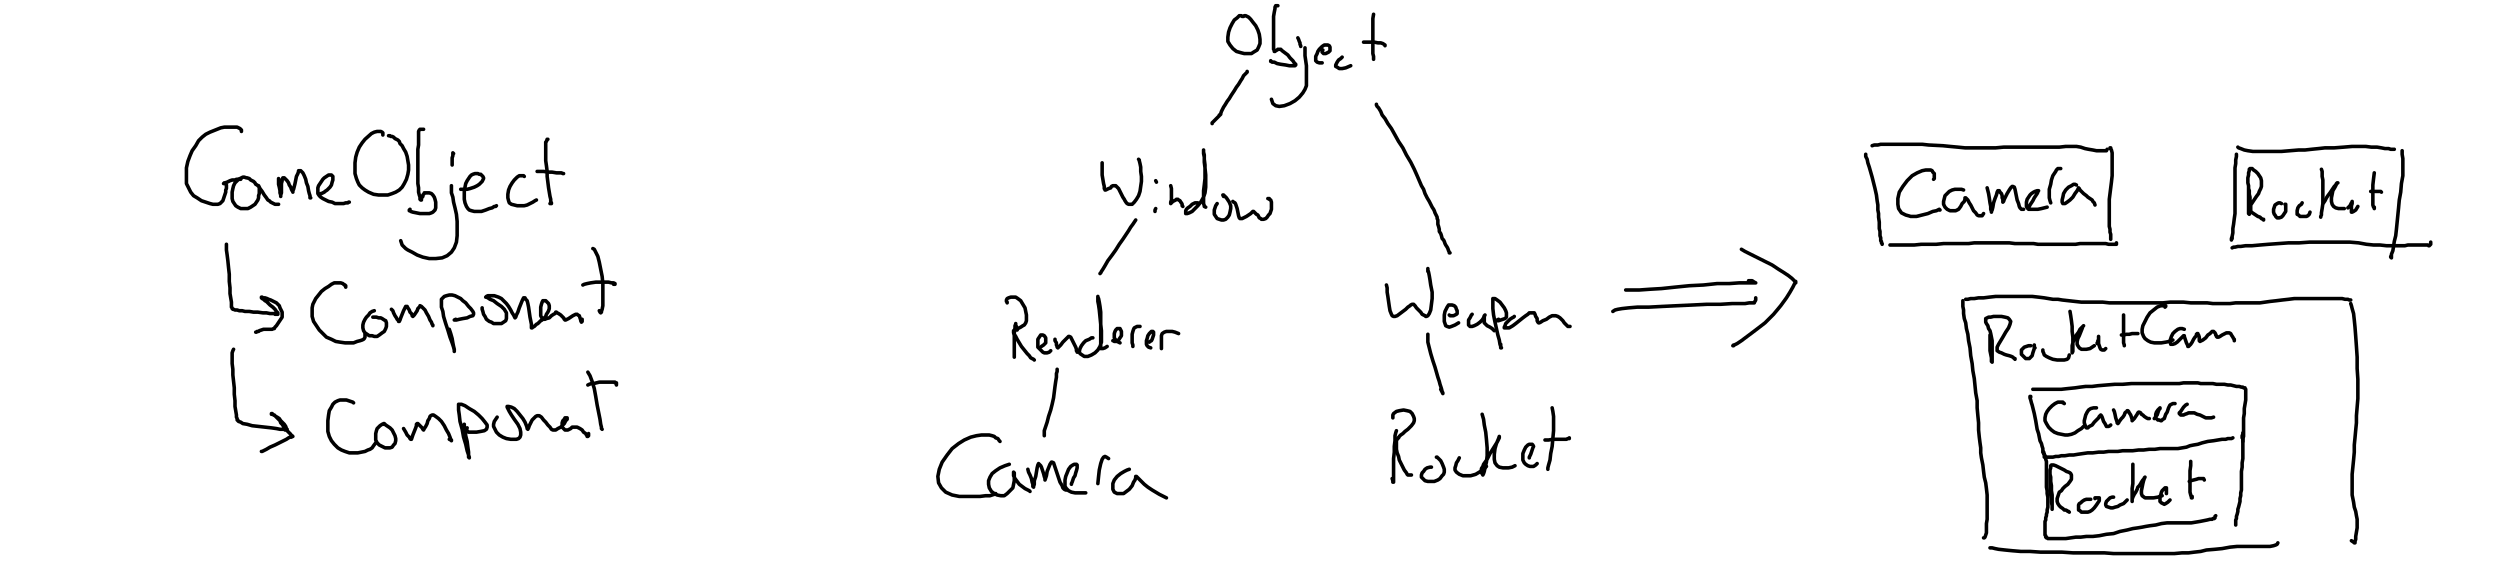
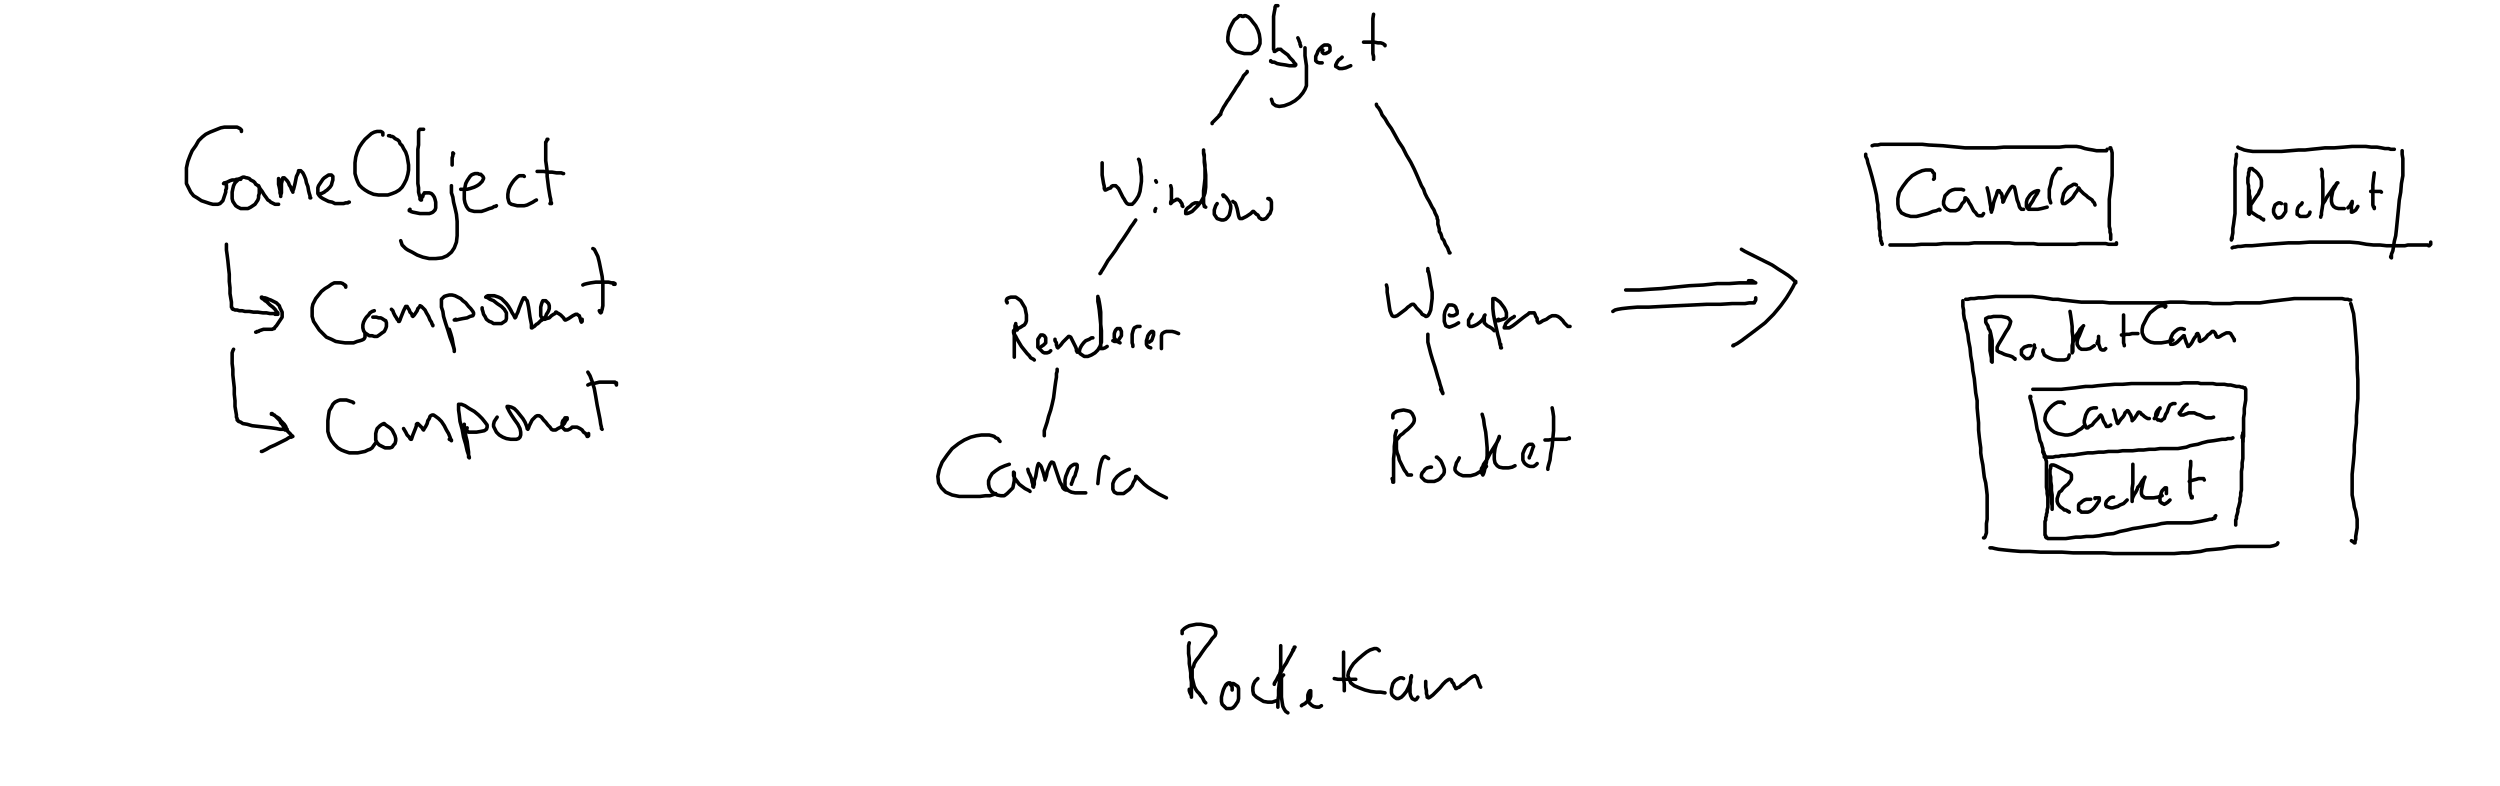
- <svg xmlns="http://www.w3.org/2000/svg" height="800" width="3500">
+ <svg xmlns="http://www.w3.org/2000/svg" height="1100" width="3500">
  <style> polyline {fill:none; stroke:black; stroke-width:5; stroke-linecap:round; stroke-linejoin:round; }</style>
  <g>
    <polyline points="338 184 338 183 338 183 338 183 338 182 337 181 337 181 336 180 334 179 332 178 329 178 326 178 324 178 321 178 317 178 314 178 309 179 304 181 299 183 294 185 288 188 283 192 278 197 274 204 269 211 266 218 263 226 261 235 261 243 261 250 261 257 264 263 267 269 271 274 276 277 282 281 288 283 294 285 298 286 302 286 305 286 308 285 310 283 312 281 313 278 314 275 315 272 316 269 316 266 317 264 317 263 317 261 317 261 317 260 317 259 316 258 315 257 314 257 314 257 314 257 314 257 314 257 314 257 314 257 313 257 313 257 313 257 314 256 315 256 318 255 322 253 325 252 329 252 331 251 334 251 335 251 336 251 337 251 337 251 337 251 337 251 337 251" />
    <polyline points="362 261 361 260 360 259 358 258 357 256 355 254 353 253 351 252 349 250 346 249 345 249 342 248 340 248 338 249 334 251 332 253 329 256 327 260 326 264 325 269 325 273 325 278 326 282 328 285 330 288 333 290 337 292 339 292 342 292 345 292 347 292 351 290 354 288 357 286 359 283 361 280 362 277 362 274 363 271 363 268 363 266 363 264 363 263 363 262 362 261 362 260 362 260 362 260 364 264 367 268 370 273 373 277 375 280 377 281 379 283 381 284 383 285 385 286 387 286 388 286 390 286" />
    <polyline points="390 250 390 253 390 258 391 262 392 267 392 270 393 273 393 274 393 275 393 275 393 273 394 270 394 266 394 262 394 257 395 253 395 251 396 249 396 249 396 249 396 249 398 249 399 250 402 253 404 256 405 259 407 262 408 265 409 267 410 268 410 269 410 269 410 267 411 265 412 261 413 257 414 252 415 247 417 243 418 240 418 239 419 239 420 239 421 239 422 240 424 242 426 246 428 251 429 256 431 261 432 267 433 271 434 274 434 275 434 277 435 277" />
    <polyline points="449 271 450 271 452 270 454 269 455 268 458 266 460 264 462 262 464 259 465 255 466 252 466 250 466 248 466 247 465 246 464 245 462 245 460 245 457 247 454 249 452 251 450 254 448 257 446 260 445 263 445 266 445 268 445 270 445 271 447 274 449 276 452 278 456 280 460 282 465 283 469 285 473 285 477 285 481 285 484 284 487 284 488 283 489 283 489 283 489 283" />
    <polyline points="536 189 536 189 536 188 536 187 536 186 535 185 533 184 531 184 528 184 524 185 520 187 511 195 507 200 503 206 500 213 498 220 497 228 497 235 497 243 499 250 501 255 503 259 507 263 511 266 516 269 523 272 530 273 537 273 543 273 549 271 554 269 559 266 563 262 566 257 569 251 571 244 572 238 572 231 571 225 570 219 568 213 565 208 563 204 560 201 559 198 557 196 555 195 553 194 551 192 549 191 547 191 546 190 545 190 545 190 545 190 544 190 544 190" />
    <polyline points="593 181 592 181 591 181 590 181 589 181 588 181 587 182 586 184 586 186 586 189 586 193 586 197 586 203 585 209 585 216 585 224 585 233 585 241 585 249 585 257 586 263 586 269 587 273 588 276 588 279 589 280 589 280 589 280 589 280 589 280 589 280 590 280 590 278 591 276 592 275 592 273 593 272 594 271 594 270 595 270 597 270 599 270 601 270 604 271 606 273 608 276 609 279 610 283 610 287 610 291 609 294 606 297 604 298 601 299 597 299 593 299 588 299 583 298 578 297 575 296 574 295 573 295 573 295 573 294 574 293" />
    <polyline points="632 260 632 262 632 266 632 270 634 276 635 283 637 291 639 300 640 310 640 320 640 330 639 339 636 347 632 353 626 358 619 361 610 362 601 362 592 360 584 357 577 353 571 350 568 348 565 345 563 343 562 340 561 337" />
    <polyline points="635 215 634 214 634 214 634 214 634 216 634 218 633 221 633 224 633 227 633 229 633 230 633 231 633 231" />
    <polyline points="645 265 647 265 649 265 651 265 654 265 658 264 661 263 664 262 668 260 671 258 673 256 675 254 676 252 677 250 677 249 676 247 675 246 673 244 671 244 669 243 667 243 665 243 662 244 660 245 658 247 656 250 654 253 652 257 651 262 650 268 650 274 650 279 651 284 653 289 655 292 657 294 660 295 664 296 669 296 674 296 680 294 685 292 689 291 692 289 694 289 695 288" />
    <polyline points="734 247 733 246 732 246 729 246 727 246 724 248 720 252 717 256 714 261 712 266 711 272 711 277 712 281 713 284 716 286 720 287 724 288 729 288 734 288 738 287 742 285 746 283 749 281 751 280" />
    <polyline points="767 195 766 195 765 198 764 199 764 203 764 206 764 211 764 217 764 225 765 232 766 240 766 247 767 255 768 263 769 269 770 275 771 279 771 282 772 284 772 285 772 285 772 285 772 285 770 285" />
    <polyline points="752 240 756 240 761 240 768 241 773 241 779 242 783 242 786 242 788 243 789 243 789 243 789 243" />
    <polyline points="317 343 317 343 317 342 317 342 317 342 317 342 317 342 317 343 317 346 317 350 318 357 319 365 320 375 321 384 321 394 322 403 322 411 323 417 324 423 324 427 324 430 325 431 325 432 325 432 325 432 325 432 325 432 325 432 325 432 325 432 325 432 325 432 325 432 325 432 325 432 325 432 325 432 326 433 327 433 329 434 332 434 335 435 339 435 343 436 349 436 355 437 361 437 368 438 373 438 378 439 382 439 384 439 385 440 386 440 387 440 387 440 387 440 387 440 387 440 387 440 387 440 387 440 388 440 388 440 388 440 388 440 388 440 389 440 389 440 389 440 389 440 389 440 389 440 389 439 389 438 387 436 385 433 382 430 378 427 376 425 373 422 371 421 369 419 367 418 366 417 366 417 366 417 366 417 366 417 366 417 366 416 366 416 366 416 366 416 367 416 368 417 371 417 374 418 376 419 379 420 381 421 383 422 385 423 387 424 388 425 389 426 391 428 392 431 393 433 394 435 395 437 395 439 395 440 395 441 395 443 395 444 393 447 391 450 389 453 387 456 385 458 384 460 383 460 381 461 379 461 376 461 373 461 369 461 366 462 363 463 362 464 361 464 360 464 360 464 360 464 360 464 360 464 359 465 358 465" />
    <polyline points="484 402 484 401 484 400 483 400 483 399 481 398 480 397 477 396 475 396 472 396 468 396 464 398 460 401 455 404 450 408 446 413 442 418 440 422 438 426 437 431 437 436 437 443 439 450 443 456 447 462 452 467 457 472 464 475 470 478 476 479 483 480 489 480 495 480 500 478 504 477 507 476 509 475 510 474 511 472 511 471 511 469 511 468" />
    <polyline points="524 435 521 436 518 438 516 441 513 444 511 447 509 451 508 455 508 459 509 463 511 466 514 468 517 470 521 470 524 471 528 471 531 469 535 466 538 464 540 460 541 457 541 454 541 452 540 449 538 448 535 446 533 445 530 445 527 444 525 444 523 444 522 444 522 444 522 444 522 444 523 444" />
    <polyline points="548 433 548 433 550 435 551 438 553 442 555 445 556 447 558 449 558 450 558 450 559 450 560 448 561 445 563 440 565 435 567 431 568 429 569 429 569 429 570 429 571 431 573 434 574 437 576 439 577 441 577 442 577 442 578 443 578 443 578 443 578 443 579 442 580 441 582 438 584 435 585 432 587 430 588 429 588 428 588 428 590 429 592 431 595 434 597 438 600 443 602 448 604 451 605 454 606 455 606 456 606 456 606 456 606 456" />
    <polyline points="629 461 631 467 633 474 634 480 635 485 636 489 636 491 636 492 636 492 636 490 635 486 633 480 630 472 627 462 624 453 621 443 620 436 618 430 618 426 618 422 618 419 620 417 622 415 625 414 629 413 633 413 637 414 641 416 645 418 648 421 652 424 656 429 659 432 662 436 663 438 663 440 662 442 658 443 654 445 648 446 643 447 639 448 637 448 636 448 636 448 636 448 636 448 638 447" />
    <polyline points="675 431 675 431 675 433 676 436 677 440 679 443 681 447 685 450 688 451 691 453 694 453 698 453 702 453 705 451 708 449 709 446 709 442 709 438 706 433 702 429 696 425 691 421 686 419 683 417 681 416 680 416 680 416 680 416 680 416 681 415 683 414 686 414 689 414 692 414 695 415 698 416 702 418 705 421 709 425 712 429 715 434 717 438 719 441 720 443 721 445 721 445 722 444 723 441 725 437 727 431 729 426 731 421 732 419 733 417 734 417 735 417 736 419 738 421 739 425 740 430 741 437 742 444 743 449 744 454 744 457 744 459 744 459 745 459 746 458 748 457 751 454 753 453 755 451 757 449 759 448 760 446 762 445 764 443 765 440 767 437 768 435 769 432 769 430 769 428 768 425 766 423 764 421 762 421 760 421 759 423 758 426 757 430 757 434 757 438 757 442 758 444 759 446 761 447 763 447 765 446 769 445 772 442 775 440 777 439 778 438 778 437 779 437 780 438 782 439 785 441 787 443 789 445 790 447 791 447 791 448 792 448 794 447 796 446 799 444 802 442 804 441 806 440 808 440 809 441 811 442 812 445 813 448 813 449 814 451 814 451 814 451 815 450 815 447" />
    <polyline points="830 348 832 349 834 353 837 359 839 367 841 377 843 387 844 397 844 405 844 411 844 417 844 422 844 428 843 433 842 436 842 437 841 438 840 437 839 435" />
    <polyline points="816 399 818 398 822 397 827 396 834 395 840 395 847 395 852 395 856 396 859 396 861 397 861 397 861 398 859 398" />
    <polyline points="327 489 326 491 325 494 325 498 325 503 325 509 326 517 326 525 327 534 328 543 328 552 329 561 329 569 330 575 331 581 331 584 332 586 332 587 332 588 332 588 332 588 332 588 332 588 332 588 332 588 332 588 333 588 333 588 333 588 333 589 334 590 337 591 340 593 346 594 353 596 362 597 371 598 380 599 387 600 392 601 395 601 397 601 398 601 399 602 399 602 400 602 400 602 400 602 400 602 400 602 400 602 401 602 401 602 401 602 401 602 401 602 401 602 402 602 402 602 402 602 402 601 401 600 400 597 398 594 395 591 393 589 391 586 388 584 386 583 385 582 384 581 383 581 383 581 383 581 382 580 382 580 381 580 381 580 381 580 381 580 381 580 381 580 381 580 381 580 381 580 381 580 381 580 381 580 380 580 380 580 380 580 380 580 380 579 380 579 380 579 380 579 380 579 380 579 380 579 380 579 380 579 380 579 381 579 382 580 382 580 383 581 385 582 386 583 387 584 389 586 390 587 392 589 393 592 395 594 397 597 399 599 401 601 402 603 403 604 405 606 406 607 407 608 408 610 409 610 410 611 410 611 410 611 410 611 410 611 410 611 410 611 410 611 410 611 410 611 410 611 410 611 410 611 410 611 410 611 409 611 408 612 406 612 404 613 401 615 397 617 391 620 385 623 378 626 373 629 369 631 367 632 367 632 367 632 366 632 366 632 366 632 366 632 366 632 366 632" />
    <polyline points="495 564 494 563 491 562 488 561 485 560 482 560 479 560 476 560 473 561 469 563 466 566 464 570 461 575 460 581 459 589 459 596 459 604 461 611 464 617 468 622 473 627 478 630 483 632 489 634 495 634 501 634 506 633 511 632 515 630 518 629 521 627 523 624 526 620" />
    <polyline points="538 593 535 594 532 596 530 598 528 600 527 603 526 607 526 612 526 616 528 620 531 623 535 625 539 627 543 627 546 627 549 626 551 623 553 621 554 617 554 614 553 610 551 606 549 602 546 599 543 597 540 595 539 594 538 594 537 594 537 594 537 593 537 593" />
    <polyline points="565 600 568 605 570 609 573 612 574 614 575 615 575 615 576 615 577 612 578 609 580 604 582 599 583 596 583 594 584 593 584 593 585 593 586 594 588 596 590 598 591 599 592 601 592 601 593 602 593 602 593 602 593 602 594 600 596 597 598 593 599 589 601 586 602 583 603 582 605 581 607 581 610 583 614 586 618 590 622 596 625 602 628 607 630 612 631 615 632 616 632 617 632 617 631 616 629 615" />
    <polyline points="650 594 650 597 651 602 652 610 654 618 655 626 656 633 656 637 656 640 657 641 657 640 656 637 654 631 652 622 649 612 647 601 644 590 643 581 642 574 642 570 642 567 642 566 642 566 643 566 646 566 651 568 657 572 664 576 670 581 675 586 679 591 682 595 682 598 681 601 678 603 673 604 667 605 661 605 656 605 654 603 653 601 654 599" />
    <polyline points="696 584 694 587 692 590 691 594 691 597 693 601 695 605 699 609 704 612 709 614 715 615 720 615 723 615 726 614 728 612 729 609 729 605 728 600 725 594 720 587 716 581 713 576 711 572 710 570 710 569 712 569 716 570 720 572 724 576 728 581 732 586 735 591 737 596 738 599 738 600 739 601 739 601 739 601 739 601 740 599 741 596 743 592 745 588 748 585 750 583 752 582 755 582 758 584 761 588 764 591 767 595 770 598 772 601 774 602 776 602 778 602 781 600 785 598 787 596 788 595 789 594 789 594 790 593 791 591 792 589 793 588 794 587 794 586 794 585 793 585 791 585 790 587 788 589 787 592 787 595 787 598 789 600 790 601 791 602 793 602 795 602 797 601 799 600 800 599 801 598 803 598 804 598 806 598 808 598 812 600 815 602 817 605 820 607 821 609 822 610 822 611 823 611 824 610 824 607" />
    <polyline points="823 521 826 526 829 534 832 544 834 555 836 567 838 577 840 587 841 594 842 598 842 600 843 601 843 601" />
    <polyline points="823 539 825 538 828 537 831 537 835 536 839 535 843 535 847 535 851 535 854 535 856 535 858 535 859 535 859 535 861 535 861 536 862 536 862 536 862 536 863 536 863 536 863 537 863 539" />
    <polyline points="1400 618 1399 617 1397 614 1394 613 1392 611 1389 610 1385 609 1381 609 1374 609 1367 610 1359 612 1350 616 1342 621 1333 628 1326 637 1319 647 1315 657 1313 667 1314 676 1318 683 1324 689 1333 693 1343 695 1353 695 1363 695 1372 695 1380 694 1386 694 1389 693 1392 692 1393 692 1394 691" />
    <polyline points="1413 650 1407 652 1400 655 1394 659 1389 663 1386 668 1384 673 1384 678 1385 683 1388 688 1392 691 1396 693 1401 694 1406 694 1410 691 1414 687 1418 683 1419 678 1420 673 1420 669 1420 665 1420 663 1420 662 1419 661 1419 661 1419 661 1419 663 1419 666 1421 670 1424 674 1427 678 1431 681 1435 684 1439 686 1441 687 1442 688" />
    <polyline points="1439 657 1440 661 1442 665 1444 670 1445 675 1446 678 1446 681 1447 682 1447 682 1447 681 1448 678 1448 673 1450 667 1451 661 1452 655 1453 651 1454 649 1454 649 1455 650 1457 652 1458 654 1459 657 1460 660 1461 663 1462 667 1463 670 1463 671 1463 672 1463 672 1463 672 1464 669 1465 666 1466 660 1468 655 1470 650 1472 647 1473 647 1475 648 1476 651 1478 657 1480 663 1482 669 1484 675 1487 680 1488 683 1490 685 1492 686 1493 686" />
    <polyline points="1500 678 1500 677 1501 675 1502 672 1503 669 1505 666 1506 662 1507 659 1508 655 1508 653 1508 651 1507 650 1506 650 1504 650 1502 651 1499 653 1496 657 1494 662 1492 667 1491 672 1491 677 1491 681 1493 684 1496 687 1500 689 1505 690 1510 690 1515 690 1520 690" />
    <polyline points="1537 677 1538 667 1539 658 1541 649 1543 643 1545 640 1547 639 1549 640 1552 642" />
    <polyline points="1581 657 1581 657 1578 658 1574 660 1569 663 1564 667 1560 672 1558 677 1558 681 1558 685 1560 689 1564 691 1568 691 1573 691 1577 688 1581 685 1585 680 1587 675 1589 672 1590 669 1590 667 1590 667 1591 667 1592 668 1594 670 1598 674 1602 678 1607 682 1613 686 1618 689 1623 692 1627 694 1631 696 1633 697" />
    <polyline points="1462 610 1462 609 1462 606 1462 603 1464 597 1466 591 1468 583 1471 574 1473 566 1475 557 1476 549 1477 541 1478 534 1479 528 1479 523 1480 520 1480 519 1480 518 1480 518 1480 518 1480 518 1480 518 1480 518 1480 518 1480 517 1480 517 1480 517 1480 517 1480 517 1480 517 1480 517" />
    <polyline points="1424 462 1423 459 1423 457 1422 456 1422 455 1422 454 1422 453 1422 453 1422 453 1422 453 1422 453 1422 454 1421 456 1421 460 1420 466 1420 472 1420 479 1420 485 1420 490 1420 494 1420 497 1420 499 1420 499 1420 500" />
    <polyline points="1410 424 1410 423 1409 422 1409 421 1409 420 1410 418 1412 417 1415 416 1418 416 1422 416 1425 418 1429 421 1432 426 1435 431 1436 436 1437 441 1437 445 1437 449 1436 452 1434 455 1432 456 1429 458 1427 459 1425 460 1423 461 1422 461 1422 461 1421 462 1421 462 1421 462 1421 462 1420 462 1420 463 1420 463 1420 463 1419 463 1419 463 1419 463 1419 463 1419 463 1419 464 1419 466 1420 468 1422 471 1424 475 1427 480 1430 485 1434 490 1438 495 1441 498 1443 501 1445 502 1447 503 1448 504 1448 504 1448 504" />
    <polyline points="1458 485 1461 483 1464 480 1464 477 1464 473 1462 470 1460 469 1457 469 1455 472 1453 475 1453 479 1453 483 1453 486 1455 488 1458 491 1460 493 1462 494 1464 494 1466 494 1469 493 1471 491" />
    <polyline points="1477 475 1477 477 1479 480 1479 483 1480 485 1480 486 1481 487 1481 487 1481 487 1483 485 1485 483 1488 479 1491 476 1493 474 1495 472 1496 471 1497 471 1499 472 1500 474 1502 478 1504 482 1506 486 1507 489 1507 491 1508 492 1508 493 1509 493" />
    <polyline points="1530 473 1528 473 1525 475 1520 477 1517 480 1514 484 1512 488 1511 492 1512 495 1515 497 1518 499 1523 499 1528 497 1533 494 1537 490 1540 485 1542 479 1542 472 1542 463 1541 454 1540 444 1539 434 1538 427 1537 422 1537 419 1537 417 1537 415 1537 415 1537 415 1537 415 1537 416 1538 418 1539 423 1540 429 1541 437 1541 446 1541 455 1541 464 1541 472 1541 479 1541 484 1541 487 1541 488 1543 488 1544 488 1547 487 1550 485" />
    <polyline points="1558 477 1559 477 1560 478 1560 478 1562 478 1564 478 1566 476 1568 473 1570 470 1570 467 1570 464 1569 462 1568 460 1567 460 1565 460 1564 460 1562 462 1561 464 1560 467 1560 470 1560 473 1562 476 1564 478 1568 480" />
    <polyline points="1586 485 1586 483 1585 480 1585 476 1585 471 1585 468 1586 464 1587 461 1588 459 1590 458 1592 457 1594 457 1596 457" />
    <polyline points="1609 479 1609 479 1610 478 1612 477 1613 475 1614 472 1615 469 1615 467 1615 465 1614 464 1612 464 1611 465 1609 467 1607 470 1606 474 1605 477 1605 480 1605 482 1606 484 1608 486 1611 487" />
    <polyline points="1626 488 1626 484 1626 481 1626 477 1626 473 1626 470 1627 467 1630 465 1633 464 1637 464 1641 464 1645 465 1650 467" />
    <polyline points="1590 308 1588 311 1586 314 1583 318 1580 323 1576 329 1572 335 1567 342 1562 350 1557 357 1551 365 1547 372 1544 377 1542 380 1541 382 1540 383 1540 383 1540 383 1540 383 1540 383" />
    <polyline points="1543 229 1543 228 1543 228 1543 228 1543 228 1543 229 1543 231 1543 235 1543 239 1543 245 1544 251 1545 257 1546 261 1546 264 1547 265 1547 266 1548 266 1550 265 1552 264 1555 263 1556 261 1558 260 1560 260 1562 260 1564 262 1566 264 1568 268 1570 272 1572 276 1574 279 1575 281 1577 284 1578 285 1580 286 1583 286 1585 286 1588 283 1591 279 1594 274 1596 268 1597 261 1598 254 1598 247 1597 240 1597 234 1596 229 1595 225 1595 224 1594 223 1594 223 1594 223 1594 223" />
    <polyline points="1618 292 1617 294 1617 295 1617 296 1617 296 1617 296" />
    <polyline points="1618 253 1619 255" />
    <polyline points="1639 260 1640 264 1640 268 1640 272 1640 277 1640 280 1639 283 1639 284 1639 285 1639 285 1639 285 1640 284 1642 282 1644 281 1646 280 1647 279 1649 279 1650 280 1652 281 1653 283 1654 284 1655 286 1655 288 1656 289" />
    <polyline points="1677 284 1677 284 1675 284 1673 284 1669 286 1666 289 1663 291 1661 293 1660 295 1660 296 1660 298 1660 299 1662 299 1665 298 1669 296 1673 292 1677 288 1681 283 1685 276 1687 270 1688 262 1688 254 1688 245 1687 235 1686 227 1686 220 1685 215 1685 211 1685 210 1685 210 1685 210 1685 213 1686 217 1686 223 1687 231 1687 240 1687 250 1686 259 1685 267 1685 274 1685 280 1685 285 1686 288 1686 289 1688 290" />
    <polyline points="1704 285 1702 288 1701 291 1700 294 1700 297 1700 300 1702 303 1704 306 1707 307 1710 308 1713 308 1716 307 1719 304 1721 301 1722 297 1723 292 1723 288 1721 283 1719 280 1717 277 1715 275 1714 274 1713 274 1713 273 1713 273 1712 273 1712 273 1713 275" />
    <polyline points="1726 282 1727 283 1729 284 1730 286 1732 292 1733 297 1734 302 1735 305 1736 306 1737 306 1739 306 1741 305 1745 303 1748 301 1751 299 1753 297 1754 296 1754 296 1755 296 1756 297 1757 298 1759 300 1761 301 1762 303 1763 305 1765 306 1766 307 1767 307 1769 307 1772 306 1774 304 1776 301 1778 299 1779 296 1780 293 1780 290 1780 286 1780 283 1779 280 1777 279 1777 278 1775 278" />
    <polyline points="1697 173 1697 173 1697 173 1697 173 1697 173 1697 173 1697 172 1698 171 1700 169 1702 167 1703 166 1705 164 1705 164 1706 163 1706 163 1706 163 1706 163 1707 162 1707 162 1707 162 1707 162 1707 162 1707 162 1707 162 1707 162 1707 161 1708 161 1708 161 1708 161 1708 161 1708 161 1708 161 1708 161 1708 161 1708 161 1708 161 1708 161 1708 161 1708 161 1709 160 1709 159 1710 156 1711 154 1713 150 1715 147 1718 142 1721 138 1724 133 1728 127 1731 122 1734 118 1737 113 1739 110 1741 106 1743 104 1745 102 1746 101 1746 101 1746 101 1746 100 1746 100 1746 100 1746 100" />
    <polyline points="1741 23 1739 23 1738 22 1735 22 1732 25 1728 28 1725 33 1722 39 1720 45 1719 52 1719 58 1722 63 1726 68 1731 72 1738 74 1742 75 1747 75 1752 75 1755 73 1760 70 1762 66 1764 61 1764 55 1763 48 1761 42 1758 36 1754 31 1751 27 1748 24 1746 23 1744 22 1744 22 1743 22 1742 22" />
    <polyline points="1789 8 1789 8 1789 8 1789 8 1789 8 1788 8 1788 8 1788 8 1788 8 1788 8 1788 8 1787 8 1787 8 1787 8 1787 8 1787 8 1787 8 1786 8 1786 8 1785 10 1785 12 1784 17 1783 23 1783 30 1783 38 1783 46 1783 53 1783 60 1783 65 1783 69 1784 70 1784 71 1784 71 1784 71 1784 71 1784 71 1784 71 1784 72 1784 72 1785 72 1786 71 1786 71 1788 70 1789 69 1790 69 1793 69 1795 71 1799 74 1803 77 1806 81 1810 85 1812 88 1814 90 1814 91 1813 92 1810 92 1805 92 1800 91 1793 90 1788 89 1784 87 1781 87 1780 86 1779 86 1779 86 1779 86 1779 86 1779 85" />
    <polyline points="1827 67 1827 67 1827 67 1827 67 1827 69 1827 73 1827 78 1828 85 1829 92 1829 100 1829 108 1829 114 1829 120 1827 125 1824 130 1819 136 1813 141 1806 145 1798 148 1791 149 1786 148 1782 145 1780 139" />
    <polyline points="1817 53 1818 55 1819 58 1820 60 1820 62 1821 64 1821 65 1821 65" />
    <polyline points="1852 70 1851 71 1851 72 1851 73 1852 74 1853 75 1855 75 1856 75 1858 74 1860 73 1862 71 1862 68 1862 66 1861 64 1859 63 1857 63 1854 63 1851 65 1849 67 1847 69 1845 72 1844 75 1842 79 1842 82 1842 85 1844 87 1847 88 1851 88" />
    <polyline points="1879 80 1877 82 1874 84 1872 87 1871 89 1870 91 1870 93 1872 94 1875 96 1879 96 1884 95 1891 92" />
    <polyline points="1923 20 1922 26 1922 34 1922 43 1922 52 1922 61 1922 68 1922 75 1923 79 1923 81 1923 83 1923 83 1923 83" />
    <polyline points="1909 59 1911 59 1915 59 1919 59 1924 59 1929 60 1933 60 1936 61 1939 63 1939 64" />
    <polyline points="1955 603 1955 603 1955 603 1955 603 1955 603 1954 606 1953 610 1953 617 1952 625 1952 633 1951 642 1951 651 1951 659 1951 666 1951 671 1951 673 1951 675 1951 675 1951 675 1951 675 1950 675 1950 673 1949 670" />
    <polyline points="1950 585 1950 581 1951 579 1955 576 1959 575 1965 574 1970 575 1974 576 1977 579 1979 583 1980 586 1980 589 1979 592 1976 596 1974 598 1971 601 1967 604 1964 607 1961 609 1959 611 1958 613 1957 613 1957 614 1956 615 1956 615 1955 617 1955 619 1955 622 1955 625 1955 629 1956 634 1958 639 1959 644 1962 650 1964 654 1966 658 1969 662 1970 664 1971 665 1972 665 1974 665 1976 665" />
    <polyline points="2004 654 2002 654 1998 655 1995 657 1993 660 1991 662 1990 665 1990 668 1992 670 1995 673 1999 674 2004 674 2008 674 2013 672 2016 670 2019 666 2021 664 2022 661 2022 657 2021 654 2019 649 2017 645 2014 642 2013 641 2011 640 2011 640 2011 640 2012 640" />
    <polyline points="2043 641 2041 645 2039 648 2038 652 2037 655 2037 658 2039 661 2043 664 2048 666 2053 666 2059 666 2066 664 2071 661 2077 657 2081 653" />
    <polyline points="2075 580 2077 587 2078 595 2080 605 2081 615 2082 627 2082 638 2081 647 2079 655 2078 660 2077 663 2076 665 2076 665 2076 665 2075 663 2074 662 2074 660 2074 658 2074 656 2076 653 2077 650 2082 643 2086 635 2091 627 2096 619 2099 613 2099 611 2099 611 2098 614 2095 621 2093 628 2092 636 2092 643 2093 648 2096 652 2099 654 2104 655 2108 655 2112 655 2117 654 2121 652" />
    <polyline points="2141 641 2141 641 2141 641 2141 640 2142 638 2143 636 2144 633 2145 630 2146 627 2147 625 2146 623 2145 622 2143 622 2141 622 2139 623 2136 626 2134 630 2132 635 2132 640 2132 644 2134 648 2136 650 2139 652 2142 653 2145 653 2147 653 2150 651 2152 649" />
    <polyline points="2173 571 2174 576 2175 583 2175 592 2175 603 2174 614 2173 625 2171 635 2170 644 2168 651 2167 655 2167 657 2167 657 2167 656" />
    <polyline points="2163 616 2168 616 2174 615 2181 615 2187 615 2191 615 2193 615 2195 614 2197 614 2197 613" />
    <polyline points="1999 468 1999 473 1999 479 2001 487 2003 495 2006 505 2009 514 2011 521 2013 528 2015 534 2016 538 2018 544 2019 548 2020 550 2020 551 2020 551 2019 549 2017 545" />
    <polyline points="1941 399 1942 403 1942 409 1943 415 1944 422 1945 429 1946 435 1948 440 1949 442 1951 443 1953 443 1956 442 1964 436 1968 433 1971 430 1974 428 1975 427 1977 426 1979 426 1981 428 1983 431 1986 434 1989 437 1991 440 1993 441 1995 442 1996 443 1997 443 1999 442 2001 439 2003 434 2004 426 2005 418 2005 409 2003 399 2002 392 2001 386 2000 381 1999 378 1999 376 1999 376 1999 377 1999 380" />
    <polyline points="2029 441 2030 442 2032 442 2035 442 2037 441 2039 440 2040 439 2040 437 2040 435 2039 433 2038 430 2036 428 2033 427 2031 427 2029 427 2028 427 2026 430 2025 432 2023 436 2022 441 2022 446 2022 450 2023 453 2024 456 2026 457 2029 458 2032 457 2037 455 2042 452" />
    <polyline points="2061 440 2061 440 2061 440 2060 441 2059 443 2058 445 2056 448 2056 451 2056 453 2056 455 2058 457 2061 457 2064 456 2068 454 2072 451 2075 448 2077 445 2078 442 2079 441 2079 441 2079 441 2079 441 2079 441 2078 443 2078 445 2078 448 2078 450 2078 452 2080 454 2082 456 2086 458 2089 460 2092 463" />
    <polyline points="2101 482 2101 485 2101 487 2102 487 2102 487 2101 485 2100 482 2099 476 2097 469 2095 460 2093 451 2091 441 2090 432 2090 426 2090 422 2090 420 2090 419 2090 418 2091 418 2093 418 2096 420 2100 423 2103 427 2106 431 2108 435 2109 438 2109 441 2109 444 2107 446 2104 447 2101 448 2098 449 2096 449 2096 449 2096 449 2096 448 2098 447" />
    <polyline points="2120 443 2119 444 2117 445 2114 447 2111 450 2108 453 2107 456 2106 458 2106 459 2107 459 2110 459 2113 459 2118 456 2122 453 2127 449 2132 445 2136 442 2139 440 2141 438 2143 438 2146 438 2148 438 2149 440 2150 443 2152 446 2152 449 2153 451 2154 452 2154 452 2154 452 2154 452 2155 452 2157 451 2160 449 2165 447 2169 444 2173 442 2176 442 2178 442 2181 443 2184 445 2186 447 2188 449 2190 452 2192 454 2193 455 2194 456 2195 457 2196 457 2196 457 2198 457" />
    <polyline points="1927 147 1927 147 1927 147 1927 147 1927 147 1927 147 1927 146 1927 146 1927 146 1927 146 1927 147 1928 149 1930 151 1933 156 1935 161 1939 166 1943 173 1948 180 1953 189 1958 198 1964 207 1969 217 1975 227 1980 237 1984 246 1987 253 1990 260 1993 265 1995 271 1998 277 2001 282 2003 286 2005 290 2007 293 2008 295 2009 298 2010 300 2011 302 2012 304 2012 306 2013 308 2013 311 2013 314 2014 317 2015 321 2015 324 2017 327 2018 330 2019 334 2021 336 2022 338 2023 341 2024 343 2026 346 2027 348 2028 351 2029 353 2029 354 2030 354 2030 354 2030 354" />
    <polyline points="1665 900 1664 904 1664 909 1664 915 1665 922 1665 929 1666 935 1667 942 1667 948 1668 955 1668 961 1668 966 1668 971 1668 973 1668 975 1668 976 1668 976 1668 976 1668 976 1668 975 1668 974 1667 972 1666 970 1665 967 1665 965" />
    <polyline points="1655 887 1655 883 1658 880 1661 878 1665 876 1670 875 1675 874 1681 874 1686 875 1691 876 1696 877 1699 879 1701 882 1702 884 1702 887 1701 890 1697 894 1693 900 1688 906 1683 913 1679 919 1675 924 1672 929 1671 933 1669 936 1669 939 1669 942 1669 945 1669 949 1670 953 1671 957 1672 961 1674 965 1676 968 1679 971 1681 974 1683 976 1684 978 1685 980 1686 982 1688 984" />
    <polyline points="1725 966 1725 964 1725 962 1724 960 1723 959 1723 958 1722 957 1722 956 1722 956 1722 956 1722 956 1721 956 1721 956 1720 956 1718 957 1716 959 1715 961 1713 965 1712 968 1711 972 1710 976 1710 979 1710 982 1711 986 1713 988 1715 990 1717 992 1720 992 1723 992 1726 991 1729 988 1731 985 1733 982 1734 978 1734 974 1734 969 1734 964 1733 961 1730 959 1727 957 1724 957 1721 957 1719 957 1718 957 1717 958 1717 959" />
    <polyline points="1761 950 1759 952 1757 954 1755 958 1754 962 1754 967 1755 972 1759 976 1764 979 1769 982 1775 983 1781 983 1787 981" />
    <polyline points="1793 904 1793 915 1793 927 1793 936 1792 943 1792 951 1791 957 1790 966 1790 974 1789 981 1789 987 1789 990" />
    <polyline points="1784 958 1784 958 1784 957 1785 955 1787 952 1790 946 1794 940 1797 934 1801 928 1804 922 1807 917 1809 913 1811 910 1812 907 1812 906 1813 906 1813 906 1812 907 1810 910" />
    <polyline points="1797 945 1797 945 1796 945 1795 947 1794 949 1794 952 1794 955 1794 959 1794 964 1794 970 1794 976 1795 983 1796 989 1798 993 1800 996 1803 998" />
    <polyline points="1822 988 1823 987 1825 986 1827 985 1829 983 1832 981 1834 978 1835 975 1835 972 1835 970 1835 968 1835 967 1834 967 1833 968 1832 970 1831 973 1831 977 1831 980 1833 984 1836 987 1839 989 1843 990 1847 990 1850 988" />
    <polyline points="1881 913 1881 924 1881 934 1881 943 1881 951 1882 957 1882 961 1882 964 1882 966 1882 967" />
    <polyline points="1868 950 1873 951 1878 951 1885 951 1890 951 1895 951 1898 951" />
    <polyline points="1931 911 1929 909 1927 908 1924 908 1921 909 1918 910 1913 913 1908 917 1901 923 1895 929 1891 935 1888 941 1887 946 1891 956 1896 960 1903 963 1911 966 1919 968 1927 969 1933 969 1939 970" />
    <polyline points="1965 950 1963 949 1960 949 1956 951 1953 953 1950 957 1949 961 1948 965 1948 970 1949 973 1952 976 1955 978 1958 978 1962 976 1965 973 1969 968 1972 962 1974 957 1975 952 1975 948 1976 947 1976 946 1976 946 1976 948 1975 950 1975 955 1974 960 1974 965 1974 970 1975 974 1977 978 1979 979 1981 980 1983 979 1985 976" />
    <polyline points="1996 954 1996 958 1996 962 1997 967 1997 971 1998 974 1998 976 2000 977 2002 976 2006 973 2011 968 2016 963 2020 958 2024 954 2027 952 2029 951 2030 951 2032 952 2033 955 2035 957 2036 960 2037 962 2038 963 2038 964 2038 964 2038 964 2039 964 2040 963 2043 962 2046 959 2051 956 2055 952 2059 949 2062 947 2065 946 2066 947 2068 949 2069 952 2070 955 2071 958 2072 960 2072 961 2073 962 2073 962 2073 962" />
    <polyline points="2276 406 2283 406 2295 406 2309 405 2326 404 2345 402 2365 400 2385 399 2404 397 2421 397 2435 396 2446 396 2453 396 2457 396 2458 396 2458 396 2456 395 2453 393 2448 393" />
    <polyline points="2258 436 2261 434 2265 433 2271 432 2280 431 2292 430 2308 430 2327 429 2348 428 2370 427 2390 426 2409 426 2425 425 2436 425 2443 425 2449 424 2451 424 2454 424 2455 424 2455 424 2455 424 2455 424 2456 424 2456 423 2457 422 2458 420 2458 417" />
    <polyline points="2438 349 2443 352 2451 356 2457 359 2465 363 2473 367 2481 371 2490 377 2498 382 2504 386 2509 390 2512 393 2513 394 2514 394 2514 394 2514 394 2514 394 2514 395 2514 395 2514 395 2514 395 2514 395 2514 395 2514 395 2514 395 2514 395 2514 395 2514 395 2514 395 2514 395 2514 395 2514 395 2514 396 2513 396 2513 396 2513 396 2513 396 2513 396 2512 398 2510 402 2506 409 2501 417 2493 428 2483 440 2471 452 2458 462 2446 471 2438 477 2432 481 2428 483 2427 484 2426 484 2426 484 2426 484 2426 484 2426 484 2426 484 2426 484 2426 484 2426 484 2426 484 2426 484 2427 483" />
    <polyline points="2707 251 2708 250 2708 248 2708 247 2708 245 2708 243 2706 241 2705 239 2703 238 2700 238 2696 238 2691 239 2684 242 2677 246 2670 253 2664 261 2659 269 2657 278 2657 286 2658 292 2662 298 2668 301 2675 303 2683 303 2691 301 2699 299 2706 296 2711 295 2713 294 2715 293 2715 294 2716 294" />
    <polyline points="2749 266 2746 265 2744 265 2740 265 2737 265 2733 266 2729 268 2726 271 2723 274 2722 278 2721 282 2721 286 2723 290 2726 293 2730 295 2734 295 2738 295 2742 293 2745 289 2747 285 2750 282 2751 279 2751 277 2752 277 2752 277 2752 277 2752 277 2752 277 2752 277 2753 278 2755 280 2757 284 2759 287 2761 291 2763 295 2766 298 2768 301 2770 302 2773 302 2775 302 2777 299" />
    <polyline points="2782 263 2783 267 2784 271 2785 277 2786 284 2787 289 2787 293 2788 296 2788 297 2788 296 2789 294 2790 290 2791 284 2793 278 2795 273 2796 269 2797 267 2798 267 2799 267 2800 269 2802 271 2803 274 2803 277 2804 279 2804 281 2804 283 2804 283 2804 283 2804 283 2805 282 2806 279 2808 275 2810 271 2813 266 2815 263 2817 261 2818 261 2820 262 2821 265 2822 270 2823 275 2824 280 2826 285 2827 289 2828 291 2830 293 2831 293 2833 293" />
    <polyline points="2839 292 2840 291 2841 289 2842 287 2844 284 2846 281 2848 277 2850 274 2852 271 2853 269 2853 267 2854 267 2853 267 2852 267 2849 268 2847 269 2844 271 2842 273 2840 276 2838 279 2837 283 2837 286 2837 289 2838 291 2840 293 2844 293 2848 293 2853 293 2858 292 2862 291 2866 290" />
    <polyline points="2871 284 2870 281 2869 277 2869 272 2869 265 2871 258 2872 252 2874 246 2876 243 2878 240 2879 238 2880 237 2881 236 2883 236 2885 236" />
    <polyline points="2907 259 2905 258 2903 258 2900 260 2896 262 2892 266 2889 271 2888 276 2887 280 2887 283 2888 285 2891 285 2894 283 2898 280 2902 276 2905 271 2908 267 2909 265 2910 263 2910 263 2910 263 2911 264 2912 266 2914 268 2917 271 2921 274 2923 276 2926 278 2929 280 2930 282 2932 284 2933 287" />
    <polyline points="2612 216 2612 216 2612 216 2612 216 2612 216 2612 216 2612 216 2612 217 2612 219 2614 223 2615 228 2617 234 2621 248 2623 256 2625 264 2627 273 2628 281 2629 287 2629 294 2630 299 2630 304 2631 311 2631 316 2631 320 2632 324 2632 327 2632 330 2633 333 2633 335 2633 336 2633 337 2634 338 2634 339 2634 340 2635 341 2635 342 2635 342 2635 342 2635 341" />
    <polyline points="2621 204 2624 203 2629 203 2633 202 2639 202 2645 202 2652 202 2662 202 2671 202 2681 202 2691 202 2700 203 2720 204 2730 205 2741 206 2751 207 2761 207 2772 207 2783 207 2794 207 2805 206 2815 206 2824 206 2832 206 2840 206 2848 206 2854 206 2860 206 2867 206 2874 206 2883 206 2892 205 2900 205 2907 205 2913 206 2919 208 2924 209 2930 210 2935 211 2940 211 2943 211 2947 211 2949 211 2950 209" />
    <polyline points="2646 343 2650 343 2656 343 2663 343 2671 343 2680 343 2690 342 2700 342 2711 342 2721 341 2730 341 2740 341 2748 341 2756 341 2764 340 2770 340 2775 340 2780 340 2785 340 2792 340 2799 340 2806 340 2813 340 2821 341 2828 341 2835 341 2841 341 2847 341 2853 342 2859 342 2864 342 2870 342 2877 342 2883 342 2889 342 2895 342 2901 342 2906 342 2912 341 2915 341 2919 341 2922 341 2925 341 2929 341 2933 341 2937 341 2941 341 2944 341 2948 341 2952 342 2955 342 2958 342 2961 342 2962 342 2963 342 2963 342 2963 342 2963 342 2963 340" />
    <polyline points="2954 208 2954 208 2954 208 2954 207 2954 207 2954 207 2954 207 2954 207 2955 207 2955 207 2955 207 2955 208 2956 210 2957 214 2957 218 2957 224 2957 230 2957 238 2957 246 2956 255 2955 263 2954 271 2953 279 2953 286 2953 292 2953 298 2953 304 2953 308 2953 311 2953 314 2953 317 2954 321 2954 325 2955 328 2955 331 2955 333 2955 334 2955 335 2955 335 2955 335 2955 335 2955 335" />
    <polyline points="3131 216 3131 219 3130 224 3130 229 3129 235 3129 241 3129 249 3129 257 3129 265 3129 274 3129 282 3129 290 3129 299 3128 306 3127 314 3126 320 3126 326 3125 331 3125 334 3124 335 3124 336 3124 336 3124 334 3125 331" />
    <polyline points="3133 206 3134 207 3137 208 3142 210 3147 211 3154 212 3163 212 3172 212 3183 212 3194 212 3206 211 3218 210 3227 210 3236 209 3246 208 3255 207 3268 207 3281 206 3293 205 3303 205 3312 205 3320 206 3328 206 3334 207 3339 208 3344 208 3347 209 3350 209 3352 209 3352 209" />
    <polyline points="3148 262 3148 266 3148 270 3148 276 3148 282 3148 288 3148 293 3148 296 3148 299 3149 300 3149 300 3149 300 3150 297 3150 294 3150 290 3150 285 3150 281 3150 276 3149 272 3149 267 3148 264 3148 260 3147 256 3147 253 3147 249 3148 245 3148 242 3149 239 3149 237 3149 237 3150 236 3151 236 3153 236 3155 238 3158 240 3161 243 3163 246 3165 249 3166 253 3166 256 3166 261 3165 264 3163 268 3162 271 3159 275 3157 278 3155 281 3153 284 3151 287 3151 290 3151 293 3151 295 3152 297 3155 299 3158 301 3161 303 3164 304 3166 306 3168 307 3169 307 3169 308" />
    <polyline points="3194 285 3192 284 3190 284 3188 285 3185 287 3184 290 3183 293 3183 295 3183 297 3184 300 3185 301 3186 303 3188 305 3189 305 3191 305 3194 304 3196 302 3198 299 3200 296 3200 293 3200 290 3200 288 3200 287 3200 286 3199 286 3199 286 3199 286 3199 286 3200 286" />
    <polyline points="3223 284 3222 286 3219 288 3217 291 3216 295 3216 297 3216 300 3218 301 3220 303 3223 303 3226 303 3229 303 3231 302 3233 300 3234 297" />
    <polyline points="3250 237 3251 240 3251 247 3252 252 3252 260 3252 268 3252 275 3252 285 3251 292 3250 298 3250 301 3249 303 3249 304" />
    <polyline points="3253 284 3255 281 3257 277 3259 274 3262 270 3264 267 3266 264 3268 261 3270 259 3271 257 3272 256 3273 256 3273 256 3272 256 3271 258 3269 262 3266 267 3265 272 3264 277 3264 282 3265 286 3267 289 3270 291 3274 292 3278 292 3282 292" />
    <polyline points="3287 291 3287 291 3288 290 3289 289 3290 288 3291 286 3292 284 3293 283 3293 282 3293 282 3293 282 3293 282 3293 282 3293 283 3293 285 3292 288 3292 291 3292 294 3292 296 3292 297 3293 297 3293 297 3295 296 3298 294 3301 289" />
    <polyline points="3324 242 3323 250 3322 259 3322 268 3322 277 3322 283 3322 287 3323 290 3324 291 3324 292 3324 292 3324 290" />
    <polyline points="3319 268 3323 268 3327 268 3330 268 3333 268 3334 269" />
    <polyline points="3125 347 3127 346 3129 346 3133 345 3137 345 3144 344 3153 344 3164 343 3176 342 3190 341 3204 340 3219 340 3233 339 3248 339 3262 339 3276 339 3290 339 3302 340 3313 342 3323 343 3332 343 3341 344 3349 344 3357 344 3363 344 3367 344 3371 343 3375 343 3378 343 3383 343 3387 343 3391 343 3394 343 3397 343 3399 343 3400 344 3401 344 3401 344 3402 343 3403 342 3403 339" />
    <polyline points="3363 211 3363 213 3363 216 3364 222 3364 228 3364 236 3364 246 3362 257 3361 269 3359 280 3358 291 3357 301 3355 321 3354 330 3352 338 3351 345 3350 351 3348 356 3348 359 3348 360 3348 361 3347 360 3347 359" />
    <polyline points="2786 469 2786 473 2786 479 2786 485 2786 491 2787 496 2788 501 2788 504 2788 506 2789 507 2789 507 2789 507 2789 507 2789 506 2789 503 2789 499 2789 494 2789 488 2789 482 2789 477 2788 472 2787 467 2786 463 2784 460 2783 456 2781 453 2780 451 2780 449 2780 448 2780 446 2782 445 2784 444 2787 444 2791 443 2796 443 2802 443 2807 444 2811 445 2813 447 2815 450 2814 454 2812 459 2808 465 2804 472 2801 477 2798 482 2796 486 2796 489 2796 491 2799 493 2802 494 2806 496 2809 497 2813 498 2816 499 2818 500 2819 501 2820 502 2821 502 2821 503 2821 503" />
    <polyline points="2843 484 2840 484 2837 485 2834 486 2832 488 2830 490 2830 492 2830 494 2830 496 2832 498 2834 500 2836 502 2838 502 2840 502 2841 502 2843 500 2845 498 2846 494 2847 491 2848 488 2848 485 2848 484 2848 483 2848 483 2848 483 2848 483 2848 484 2848 486 2849 487" />
    <polyline points="2860 490 2860 490 2860 491 2860 492 2861 494 2862 497 2865 499 2869 501 2874 503 2880 504 2885 504 2890 504 2894 503 2896 501 2897 497" />
    <polyline points="2898 436 2899 442 2900 449 2901 457 2901 464 2902 472 2902 478 2902 484 2902 489 2902 492 2901 494 2901 494 2901 494 2901 494 2901 494 2901 493 2901 491 2901 488 2901 484 2902 480 2904 474 2907 469 2910 465 2912 461 2914 459 2916 457 2917 456 2917 456 2917 456 2916 457 2915 460 2913 465 2911 470 2909 474 2908 478 2908 482 2909 484 2911 487 2914 489 2917 489 2921 489 2926 488 2929 486 2932 484" />
    <polyline points="2936 481 2936 480 2937 479 2937 477 2938 476 2938 474 2938 472 2938 472 2938 471 2938 471 2938 471 2938 472 2938 474 2938 477 2938 481 2939 484 2940 487 2941 489 2943 490 2946 490 2948 488" />
    <polyline points="2973 441 2973 451 2973 461 2973 469 2973 476 2973 480 2974 483 2974 484 2974 484" />
    <polyline points="2970 469 2973 469 2977 468 2981 468 2985 467 2988 467 2991 467 2993 467 2993 467" />
    <polyline points="3031 430 3032 429 3032 429 3032 429 3032 428 3031 428 3028 428 3025 428 3020 430 3015 434 3010 438 3006 444 3000 456 2999 461 2999 466 3001 471 3003 474 3007 477 3011 479 3016 480 3021 480 3026 480 3032 479 3037 478 3042 476" />
    <polyline points="3058 461 3055 460 3052 460 3049 461 3045 464 3042 467 3040 471 3039 474 3038 477 3038 479 3039 481 3039 482 3040 482 3042 482 3045 481 3048 479 3051 476 3054 473 3056 471 3057 470 3057 470 3057 470 3058 470 3058 471 3059 474 3060 477 3061 480 3062 482 3063 484 3063 485 3064 485 3065 484 3067 482 3069 479 3071 475 3073 472 3075 470 3075 468 3076 468 3076 467 3077 467 3077 468 3078 469 3079 472 3079 474 3079 476 3079 477 3080 478 3080 478 3080 478 3082 477 3084 476 3088 473 3091 469 3094 467 3096 465 3097 464 3098 464 3099 464 3100 465 3101 466 3102 468 3102 469 3103 470 3103 471 3104 472 3104 472 3104 472 3106 472 3108 471 3111 469 3115 467 3117 466 3119 466 3121 466 3123 467 3124 469 3126 472 3127 474 3128 475 3128 476 3128 477" />
    <polyline points="2748 421 2748 424 2748 429 2749 434 2749 439 2750 446 2752 452 2753 460 2755 468 2756 477 2758 487 2759 498 2761 509 2762 519 2764 530 2765 540 2766 550 2768 561 2768 571 2769 582 2770 592 2770 602 2771 612 2772 620 2773 627 2773 634 2774 641 2776 651 2777 660 2778 668 2780 676 2781 684 2782 693 2782 700 2782 708 2782 715 2782 722 2782 727 2781 733 2781 738 2781 742 2781 746 2780 749 2779 752 2778 753 2777 753" />
    <polyline points="2752 419 2752 419 2752 419 2752 419 2752 419 2752 419 2753 419 2755 419 2759 418 2764 418 2770 417 2777 417 2785 416 2794 415 2803 415 2812 415 2820 415 2829 415 2837 415 2845 415 2854 416 2862 417 2868 418 2874 419 2881 419 2887 420 2896 421 2905 422 2914 423 2924 423 2934 423 2944 423 2953 424 2962 424 2970 424 2979 424 2988 424 2997 424 3007 424 3017 424 3028 424 3038 423 3048 423 3057 423 3067 424 3076 424 3083 424 3090 424 3098 425 3104 425 3114 425 3122 425 3130 424 3138 424 3144 424 3151 424 3157 424 3164 424 3171 423 3178 422 3187 421 3195 420 3204 419 3212 418 3220 418 3228 418 3236 418 3243 418 3251 418 3259 418 3266 418 3273 418 3279 418 3283 419 3287 419 3289 420 3291 420 3291 420 3291 420 3291 420" />
    <polyline points="2890 565 2889 564 2888 564 2888 563 2886 563 2884 563 2881 563 2877 565 2873 568 2869 572 2866 576 2864 580 2863 585 2863 589 2865 593 2868 598 2872 602 2876 605 2881 607 2886 608 2891 609 2895 609 2900 608 2905 606 2909 603 2914 600 2917 597" />
    <polyline points="2935 571 2931 571 2927 572 2924 574 2922 577 2920 581 2919 585 2918 589 2918 592 2919 595 2920 597 2920 598 2921 599 2923 599 2925 597 2929 595 2932 591 2935 588 2938 585 2939 583 2940 582 2941 581 2941 581 2941 581 2942 582 2943 584 2944 587 2945 590 2947 593 2948 595 2949 597 2951 597 2952 597 2954 596 2955 595" />
    <polyline points="2959 574 2960 576 2961 580 2962 585 2963 588 2964 591 2964 592 2965 593 2965 593 2966 592 2967 590 2970 586 2972 584 2974 581 2975 578 2976 577 2978 576 2978 575 2979 575 2980 576 2981 578 2983 581 2984 584 2985 587 2985 588 2985 589 2985 589 2985 589 2985 589 2986 588 2988 586 2990 583 2992 580 2993 578 2994 577 2994 577 2994 577 2995 577 2995 577 2997 578 2998 580 3000 581 3002 583 3005 585 3007 586 3009 586" />
    <polyline points="3016 586 3016 586 3017 585 3018 583 3020 581 3021 578 3022 575 3023 573 3024 572 3024 571 3024 571 3024 571 3024 571 3024 571 3023 572 3021 574 3019 577 3018 580 3018 582 3018 585 3020 587 3021 588 3023 588 3025 589 3026 589 3027 588 3028 587 3030 586 3031 583 3032 580 3034 577 3035 574 3036 571 3037 569 3038 567 3040 566 3042 565 3045 565" />
    <polyline points="3062 566 3060 567 3057 570 3055 573 3053 576 3051 578 3051 579 3052 580 3053 581 3054 581 3055 581 3057 581 3059 580 3062 579 3064 578 3066 578 3069 578 3072 578 3076 580 3080 581 3084 583 3088 585 3092 585 3096 585 3099 584" />
    <polyline points="2870 659 2870 659 2870 659 2870 659 2870 659 2870 659 2870 659 2870 659 2870 659 2870 658 2870 658 2870 660 2870 664 2871 668 2871 674 2872 680 2872 687 2873 693 2873 699 2873 704 2873 708 2873 710 2873 712 2873 712 2873 713 2873 713 2873 713 2873 713 2873 713 2873 713 2873 711 2873 708 2872 703 2872 698 2871 693 2870 687 2870 680 2870 674 2870 668 2870 662 2870 658 2871 655 2871 653 2871 652 2872 651 2873 651 2875 651 2878 652 2882 654 2886 656 2890 658 2893 660 2896 661 2898 662 2899 663 2900 665 2900 668 2900 671 2898 674 2895 678 2891 681 2888 684 2886 687 2883 689 2882 692 2881 695 2880 698 2880 702 2881 705 2883 708 2885 710 2888 712 2890 714 2892 714 2894 715 2895 716 2895 716 2896 716 2897 717" />
    <polyline points="2927 699 2924 699 2921 699 2918 700 2915 702 2913 704 2911 705 2910 707 2910 709 2910 711 2910 714 2912 715 2914 717 2917 717 2920 717 2923 717 2926 716 2929 714 2932 711 2935 707 2937 704 2939 701 2939 698 2939 697 2938 697 2937 697 2935 697 2934 697 2933 697 2933 698" />
    <polyline points="2959 696 2957 696 2954 697 2951 700 2949 702 2948 705 2948 707 2949 709 2952 710 2955 711 2958 711 2961 710 2965 709 2968 707 2973 705 2976 702 2978 700" />
    <polyline points="2986 650 2986 654 2986 661 2986 669 2986 677 2985 684 2985 691 2985 696 2985 699 2985 701 2985 702 2985 702 2985 702 2985 701 2985 699 2986 696 2988 692 2990 689 2992 685 2993 682 2995 680 2997 677 2998 675 3000 672 3002 670 3002 669 3003 668 3003 668 3003 668 3003 668 3002 670 3001 673 3000 677 2999 682 2998 687 2998 691 2999 694 3003 697 3008 697 3015 697 3021 696 3027 694" />
    <polyline points="3033 691 3033 691 3033 691 3033 691 3033 690 3033 690 3033 688 3033 687 3033 685 3033 684 3033 683 3033 683 3033 683 3032 683 3031 683 3029 685 3027 687 3026 689 3025 693 3024 695 3024 699 3024 702 3026 704 3028 705 3030 706 3032 705 3035 703 3038 700" />
    <polyline points="3067 646 3067 652 3066 659 3066 666 3066 675 3066 682 3066 689 3067 693 3068 696 3068 697 3069 697 3069 695" />
    <polyline points="3065 674 3067 673 3071 672 3075 671 3078 670 3082 670 3084 670 3085 670 3086 672" />
    <polyline points="2786 767 2789 767 2793 768 2798 769 2807 770 2817 771 2829 772 2842 772 2857 773 2872 773 2887 773 2902 774 2918 774 2932 774 2946 774 2959 775 2972 775 2984 775 2996 775 3008 775 3021 775 3033 775 3044 775 3055 774 3064 774 3072 773 3081 772 3089 770 3101 769 3111 768 3122 766 3132 765 3141 765 3149 765 3157 765 3164 765 3171 765 3178 765 3183 764 3186 763 3188 762 3189 760" />
    <polyline points="3291 425 3291 425 3291 425 3292 428 3293 432 3295 439 3296 448 3297 458 3298 471 3299 485 3300 500 3300 516 3301 531 3301 545 3301 558 3300 570 3299 582 3299 592 3298 602 3297 613 3296 623 3296 633 3295 644 3294 654 3293 664 3293 673 3293 681 3293 687 3293 693 3294 698 3295 703 3296 710 3298 716 3299 722 3300 727 3300 733 3300 739 3299 745 3298 751 3298 755 3297 758 3297 759 3297 760 3296 760 3295 759 3292 757" />
    <polyline points="2843 556 2843 556 2843 556 2843 556 2843 556 2843 556 2843 556 2843 555 2843 555 2842 555 2842 555 2842 555 2842 555 2842 555 2842 555 2842 557 2843 560 2844 564 2845 567 2846 571 2847 575 2848 579 2849 584 2850 589 2851 595 2852 601 2854 607 2855 612 2856 617 2858 621 2859 625 2860 628 2860 631 2861 633 2861 635 2862 636 2862 638 2862 638 2862 639 2862 639 2862 639 2862 639 2862 639 2862 639 2862 639 2862 639 2862 640 2862 640 2863 640 2863 640 2865 640 2868 640 2871 640 2874 640 2878 639 2882 639 2886 638 2891 638 2897 637 2903 637 2909 636 2916 635 2923 634 2930 634 2938 633 2945 633 2952 632 2959 632 2965 632 2972 631 2979 631 2986 631 2994 630 3001 630 3009 629 3017 629 3024 628 3031 628 3037 628 3043 628 3049 628 3055 627 3061 626 3066 624 3071 623 3077 622 3083 620 3091 618 3099 617 3105 616 3111 615 3116 615 3119 614 3122 614 3124 614 3126 613" />
    <polyline points="2846 545 2849 545 2852 545 2857 545 2863 545 2870 545 2878 545 2886 545 2895 544 2905 543 2912 542 2920 541 2929 541 2937 540 2949 539 2961 538 2972 538 2984 537 2995 537 3006 537 3015 537 3024 537 3032 537 3039 537 3045 537 3051 537 3057 536 3061 536 3066 536 3069 536 3073 536 3077 536 3081 537 3086 537 3090 537 3094 537 3098 537 3103 538 3108 538 3114 538 3119 539 3123 539 3127 540 3131 541 3135 541 3138 542 3140 542 3141 543 3142 543 3142 543 3142 543 3142 543 3142 543 3142 543 3142 543 3143 543 3143 543 3143 543 3143 543 3143 543 3143 544 3144 545 3144 547 3144 551 3144 555 3144 560 3143 566 3142 572 3142 579 3141 585 3141 591 3141 597 3141 602 3141 607 3141 611 3140 614 3140 617 3140 618 3140 618" />
    <polyline points="2860 633 2860 633 2860 633 2860 633 2860 633 2861 633 2861 634 2862 636 2863 638 2864 640 2864 643 2865 646 2865 650 2865 654 2865 659 2865 663 2865 668 2865 673 2865 678 2865 682 2866 687 2866 691 2867 696 2867 701 2867 706 2867 710 2866 714 2866 717 2865 720 2865 722 2864 725 2864 728 2863 730 2863 732 2863 733 2863 734 2863 736 2863 737 2863 739 2863 742 2863 743 2863 745 2863 746 2863 748 2863 749 2863 749 2864 750 2864 751 2864 751 2864 752 2864 752 2864 752 2864 752 2865 752 2865 753 2865 753 2866 753 2867 754 2869 754 2872 754 2876 754 2881 754 2886 754 2892 754 2899 753 2906 752 2913 752 2921 751 2930 751 2939 750 2949 748 2959 747 2968 744 2978 742 2986 740 2993 739 2999 738 3004 737 3010 736 3018 735 3026 733 3034 732 3041 732 3048 732 3055 732 3062 732 3068 732 3074 731 3080 730 3085 729 3090 728 3094 727 3097 727 3098 726 3099 726 3100 726 3101 725 3101 723 3102 722" />
    <polyline points="3139 613 3139 612 3139 610 3140 608 3140 607 3140 606 3140 606 3140 606 3140 606 3140 606 3140 606 3140 607 3140 608 3140 611 3140 615 3140 620 3140 625 3140 630 3140 636 3140 642 3139 648 3139 654 3138 660 3138 665 3138 669 3138 673 3138 677 3138 682 3138 686 3137 690 3137 694 3136 698 3136 702 3135 706 3134 710 3133 713 3133 716 3132 720 3131 723 3131 726 3130 728 3130 729 3130 730 3130 730 3130 731 3130 732 3130 734 3130 734 3130 735 3130 735" />
  </g>
</svg>
